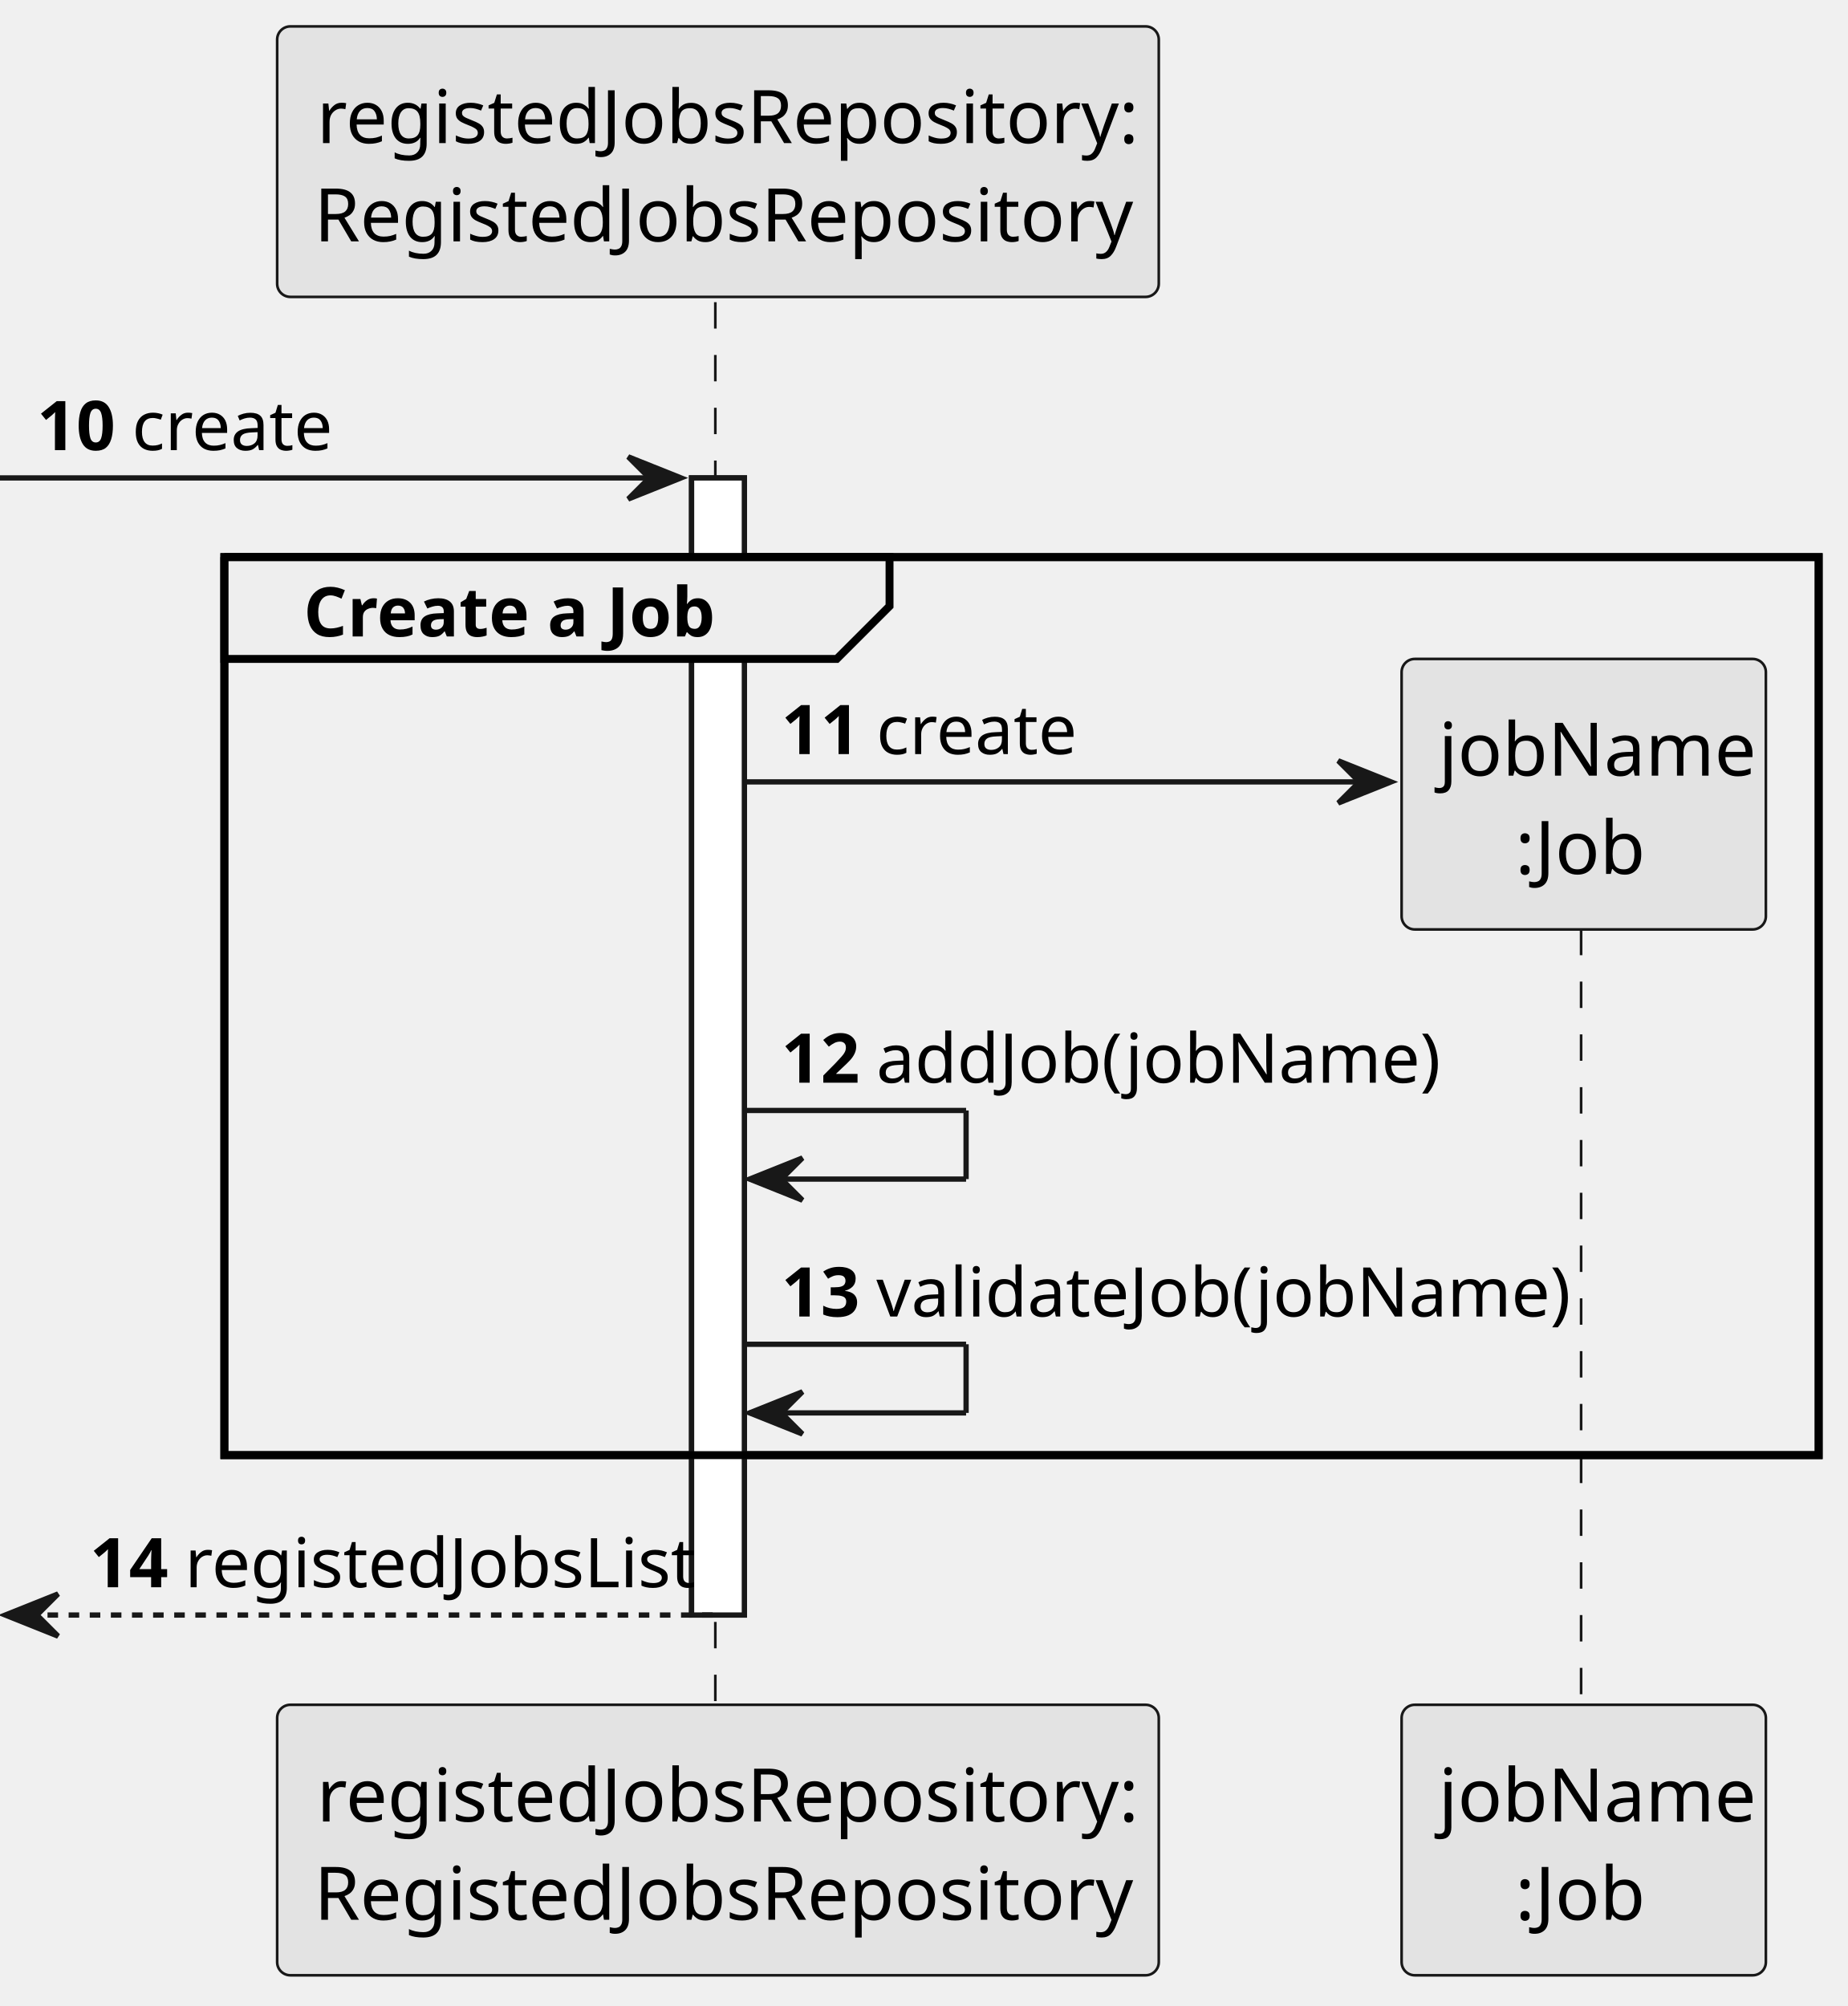
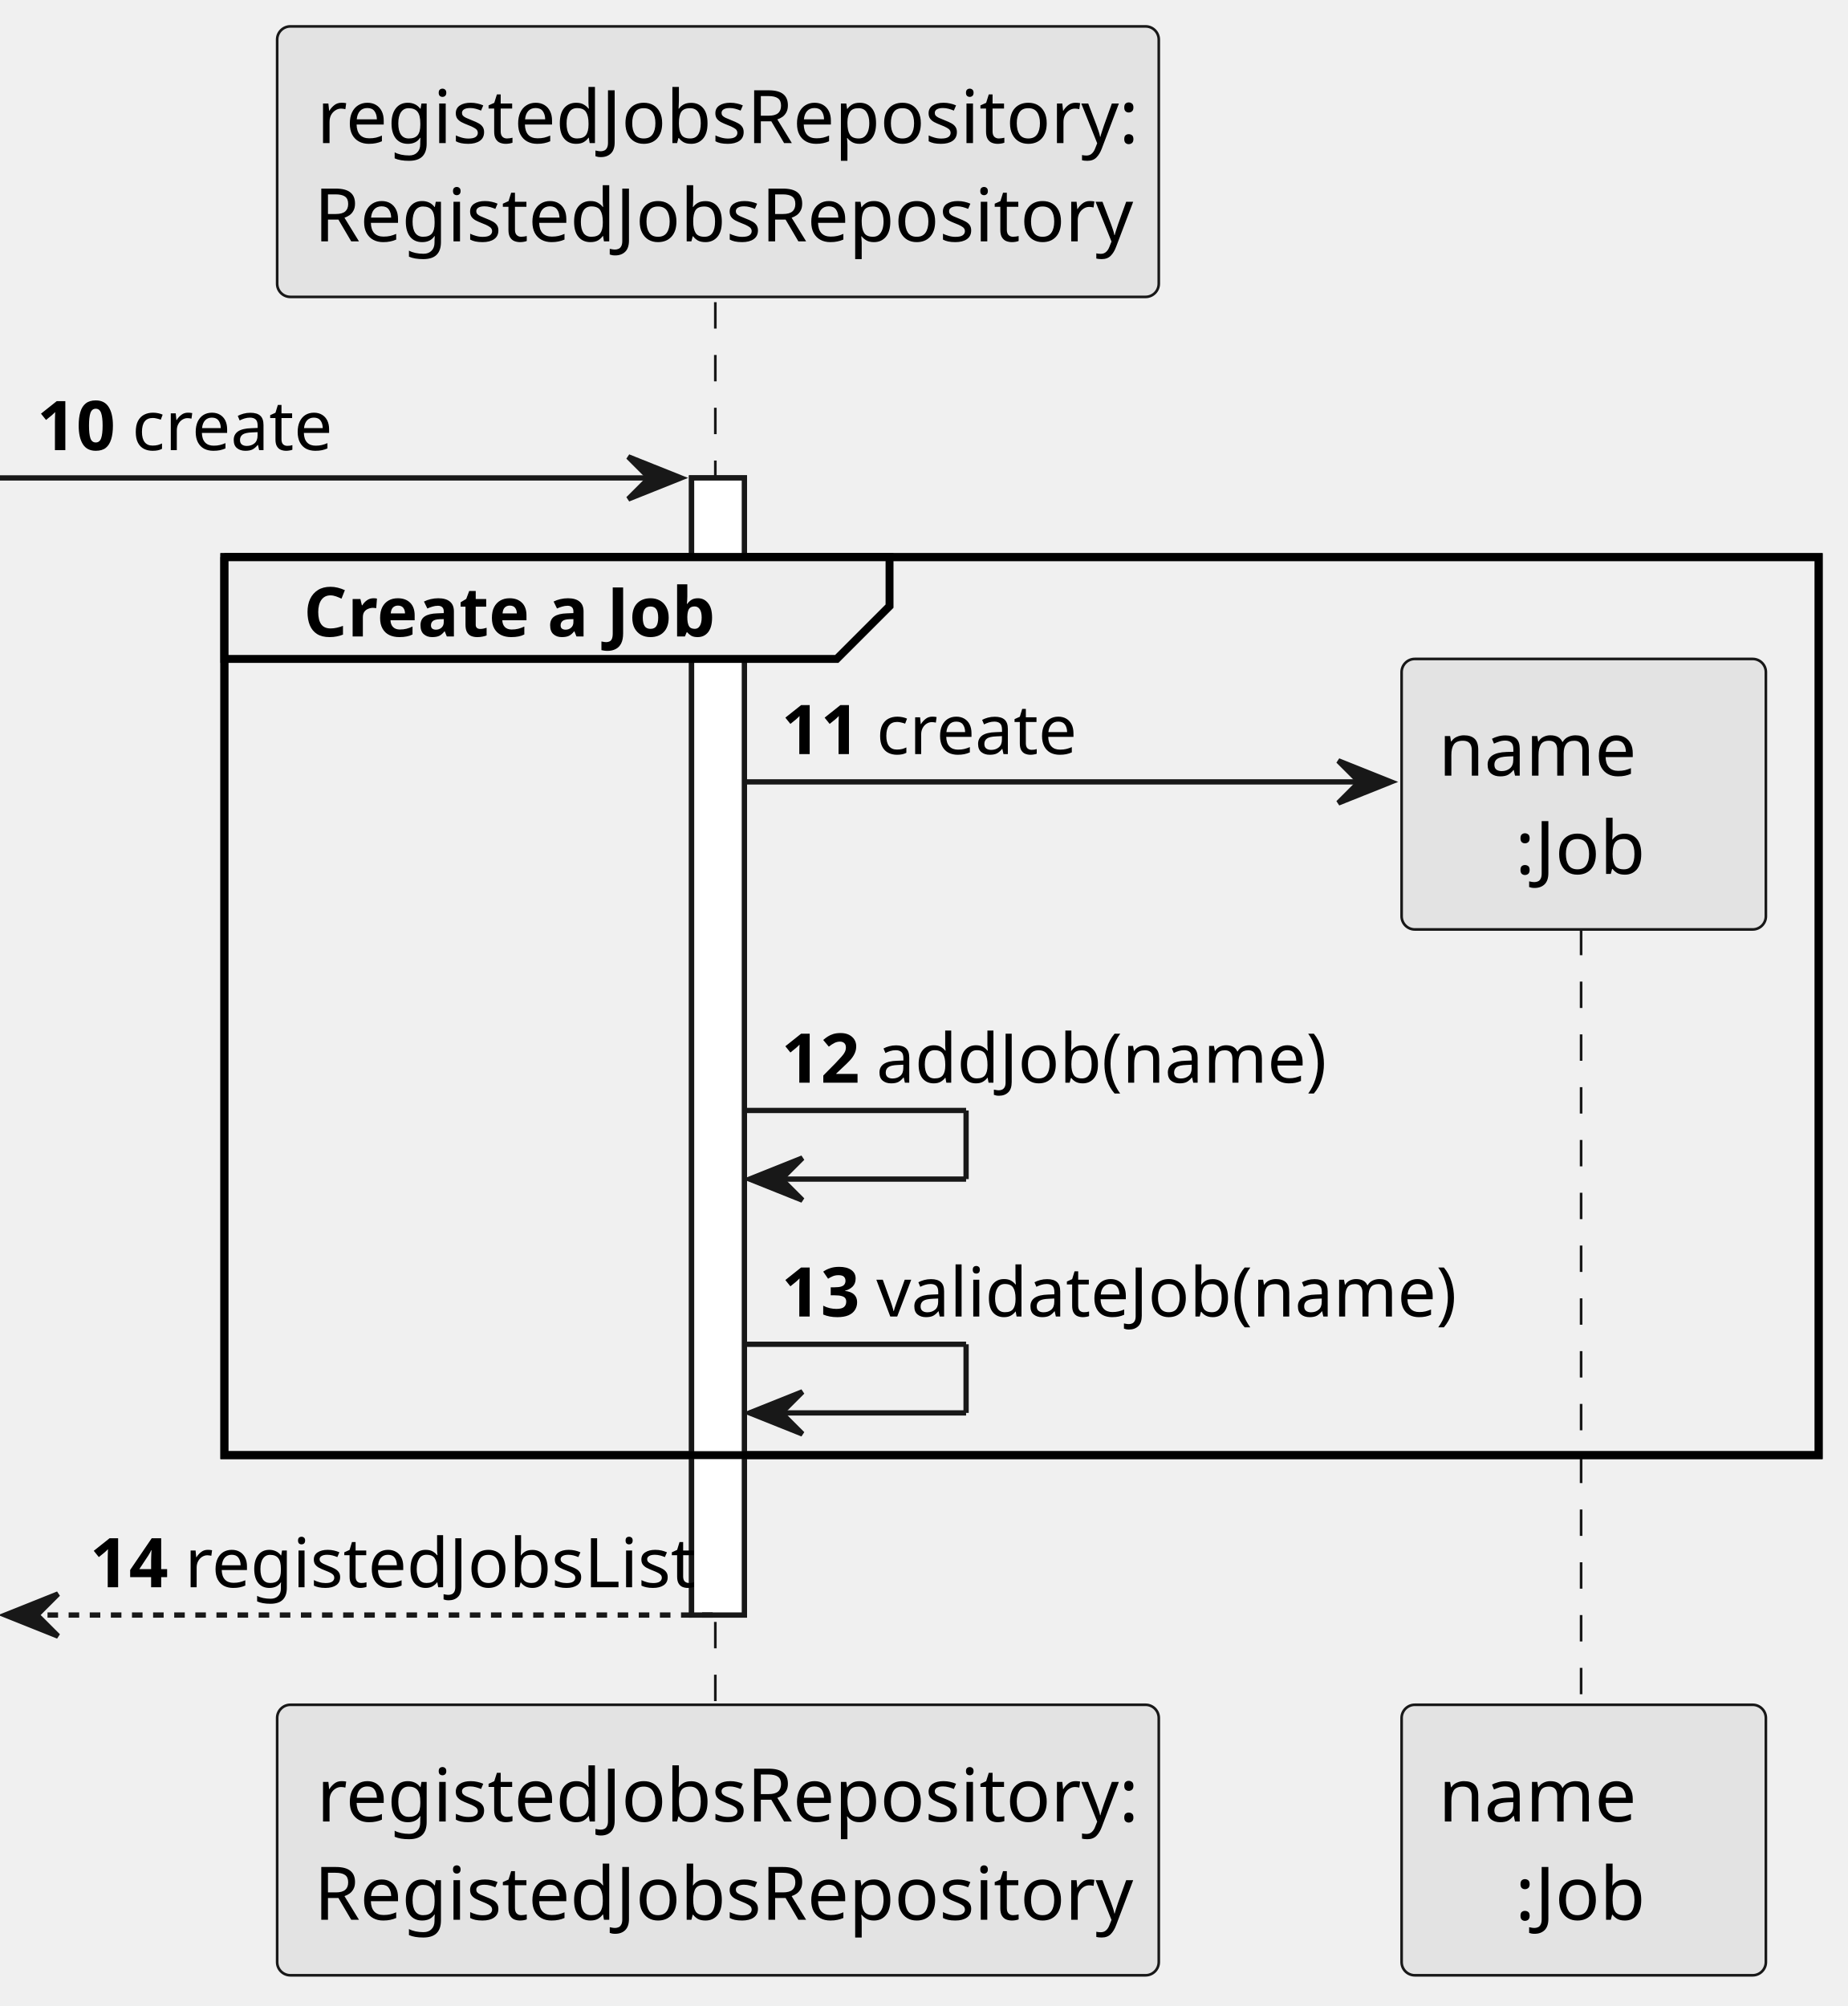
<svg xmlns="http://www.w3.org/2000/svg" contentStyleType="text/css" height="380px" preserveAspectRatio="none" style="width:350px;height:380px;background:#FFFFFF;" version="1.1" viewBox="0 0 350 380" width="350px" zoomAndPan="magnify">
  <defs />
  <g>
    <rect fill="#FFFFFF" height="215.406" style="stroke:#181818;stroke-width:1.0;" width="10" x="131" y="90.533" />
    <rect fill="none" height="170.115" style="stroke:#000000;stroke-width:1.5;" width="302" x="42.5" y="105.533" />
    <line style="stroke:#181818;stroke-width:0.5;stroke-dasharray:5.0,5.0;" x1="135.5" x2="135.5" y1="57.242" y2="323.94" />
    <line style="stroke:#181818;stroke-width:0.5;stroke-dasharray:5.0,5.0;" x1="299.5" x2="299.5" y1="165.945" y2="323.94" />
    <rect fill="#E3E3E3" height="51.242" rx="2.5" ry="2.5" style="stroke:#181818;stroke-width:0.5;" width="167" x="52.5" y="5" />
    <text fill="#000000" font-family="sans-serif" font-size="14" lengthAdjust="spacing" textLength="152" x="60" y="27.107">registedJobsRepository:</text>
    <text fill="#000000" font-family="sans-serif" font-size="14" lengthAdjust="spacing" textLength="153" x="59.5" y="45.728">RegistedJobsRepository</text>
    <rect fill="#E3E3E3" height="51.242" rx="2.5" ry="2.5" style="stroke:#181818;stroke-width:0.5;" width="167" x="52.5" y="322.94" />
    <text fill="#000000" font-family="sans-serif" font-size="14" lengthAdjust="spacing" textLength="152" x="60" y="345.047">registedJobsRepository:</text>
    <text fill="#000000" font-family="sans-serif" font-size="14" lengthAdjust="spacing" textLength="153" x="59.5" y="363.668">RegistedJobsRepository</text>
    <rect fill="#E3E3E3" height="51.242" rx="2.5" ry="2.5" style="stroke:#181818;stroke-width:0.5;" width="69" x="265.5" y="322.94" />
-     <text fill="#000000" font-family="sans-serif" font-size="14" lengthAdjust="spacing" textLength="55" x="272.5" y="345.047">jobName</text>
+     <text fill="#000000" font-family="sans-serif" font-size="14" lengthAdjust="spacing" textLength="55" x="272.5" y="345.047">name</text>
    <text fill="#000000" font-family="sans-serif" font-size="14" lengthAdjust="spacing" textLength="26" x="287" y="363.668">:Job</text>
    <rect fill="#FFFFFF" height="215.406" style="stroke:#181818;stroke-width:1.0;" width="10" x="131" y="90.533" />
    <polygon fill="#181818" points="119,86.533,129,90.533,119,94.533,123,90.533" style="stroke:#181818;stroke-width:1.0;" />
    <line style="stroke:#181818;stroke-width:1.0;" x1="0" x2="125" y1="90.533" y2="90.533" />
    <text fill="#000000" font-family="sans-serif" font-size="13" font-weight="bold" lengthAdjust="spacing" textLength="14" x="7" y="85.27">10</text>
    <text fill="#000000" font-family="sans-serif" font-size="13" lengthAdjust="spacing" textLength="36" x="25" y="85.27">create</text>
    <path d="M42.5,105.533 L168.5,105.533 L168.5,114.824 L158.5,124.824 L42.5,124.824 L42.5,105.533 " fill="#EEEEEE" style="stroke:#000000;stroke-width:1.5;" />
    <rect fill="none" height="170.115" style="stroke:#000000;stroke-width:1.5;" width="302" x="42.5" y="105.533" />
    <text fill="#000000" font-family="sans-serif" font-size="13" font-weight="bold" lengthAdjust="spacing" textLength="81" x="57.5" y="120.561">Create a Job</text>
    <polygon fill="#181818" points="253.5,144.115,263.5,148.115,253.5,152.115,257.5,148.115" style="stroke:#181818;stroke-width:1.0;" />
    <line style="stroke:#181818;stroke-width:1.0;" x1="141" x2="259.5" y1="148.115" y2="148.115" />
    <text fill="#000000" font-family="sans-serif" font-size="13" font-weight="bold" lengthAdjust="spacing" textLength="14" x="148" y="142.852">11</text>
    <text fill="#000000" font-family="sans-serif" font-size="13" lengthAdjust="spacing" textLength="36" x="166" y="142.852">create</text>
    <rect fill="#E3E3E3" height="51.242" rx="2.5" ry="2.5" style="stroke:#181818;stroke-width:0.5;" width="69" x="265.5" y="124.824" />
-     <text fill="#000000" font-family="sans-serif" font-size="14" lengthAdjust="spacing" textLength="55" x="272.5" y="146.932">jobName</text>
+     <text fill="#000000" font-family="sans-serif" font-size="14" lengthAdjust="spacing" textLength="55" x="272.5" y="146.932">name</text>
    <text fill="#000000" font-family="sans-serif" font-size="14" lengthAdjust="spacing" textLength="26" x="287" y="165.553">:Job</text>
    <line style="stroke:#181818;stroke-width:1.0;" x1="141" x2="183" y1="210.357" y2="210.357" />
    <line style="stroke:#181818;stroke-width:1.0;" x1="183" x2="183" y1="210.357" y2="223.357" />
    <line style="stroke:#181818;stroke-width:1.0;" x1="142" x2="183" y1="223.357" y2="223.357" />
    <polygon fill="#181818" points="152,219.357,142,223.357,152,227.357,148,223.357" style="stroke:#181818;stroke-width:1.0;" />
    <text fill="#000000" font-family="sans-serif" font-size="13" font-weight="bold" lengthAdjust="spacing" textLength="14" x="148" y="205.095">12</text>
-     <text fill="#000000" font-family="sans-serif" font-size="13" lengthAdjust="spacing" textLength="100" x="166" y="205.095">addJob(jobName)</text>
+     <text fill="#000000" font-family="sans-serif" font-size="13" lengthAdjust="spacing" textLength="100" x="166" y="205.095">addJob(name)</text>
    <line style="stroke:#181818;stroke-width:1.0;" x1="141" x2="183" y1="254.648" y2="254.648" />
    <line style="stroke:#181818;stroke-width:1.0;" x1="183" x2="183" y1="254.648" y2="267.648" />
    <line style="stroke:#181818;stroke-width:1.0;" x1="142" x2="183" y1="267.648" y2="267.648" />
    <polygon fill="#181818" points="152,263.648,142,267.648,152,271.648,148,267.648" style="stroke:#181818;stroke-width:1.0;" />
    <text fill="#000000" font-family="sans-serif" font-size="13" font-weight="bold" lengthAdjust="spacing" textLength="14" x="148" y="249.386">13</text>
-     <text fill="#000000" font-family="sans-serif" font-size="13" lengthAdjust="spacing" textLength="122" x="166" y="249.386">validateJob(jobName)</text>
+     <text fill="#000000" font-family="sans-serif" font-size="13" lengthAdjust="spacing" textLength="122" x="166" y="249.386">validateJob(name)</text>
    <polygon fill="#181818" points="11,301.94,1,305.94,11,309.94,7,305.94" style="stroke:#181818;stroke-width:1.0;" />
    <line style="stroke:#181818;stroke-width:1.0;stroke-dasharray:2.0,2.0;" x1="5" x2="135" y1="305.94" y2="305.94" />
    <text fill="#000000" font-family="sans-serif" font-size="13" font-weight="bold" lengthAdjust="spacing" textLength="14" x="17" y="300.677">14</text>
    <text fill="#000000" font-family="sans-serif" font-size="13" lengthAdjust="spacing" textLength="94" x="35" y="300.677">registedJobsList</text>
  </g>
</svg>
